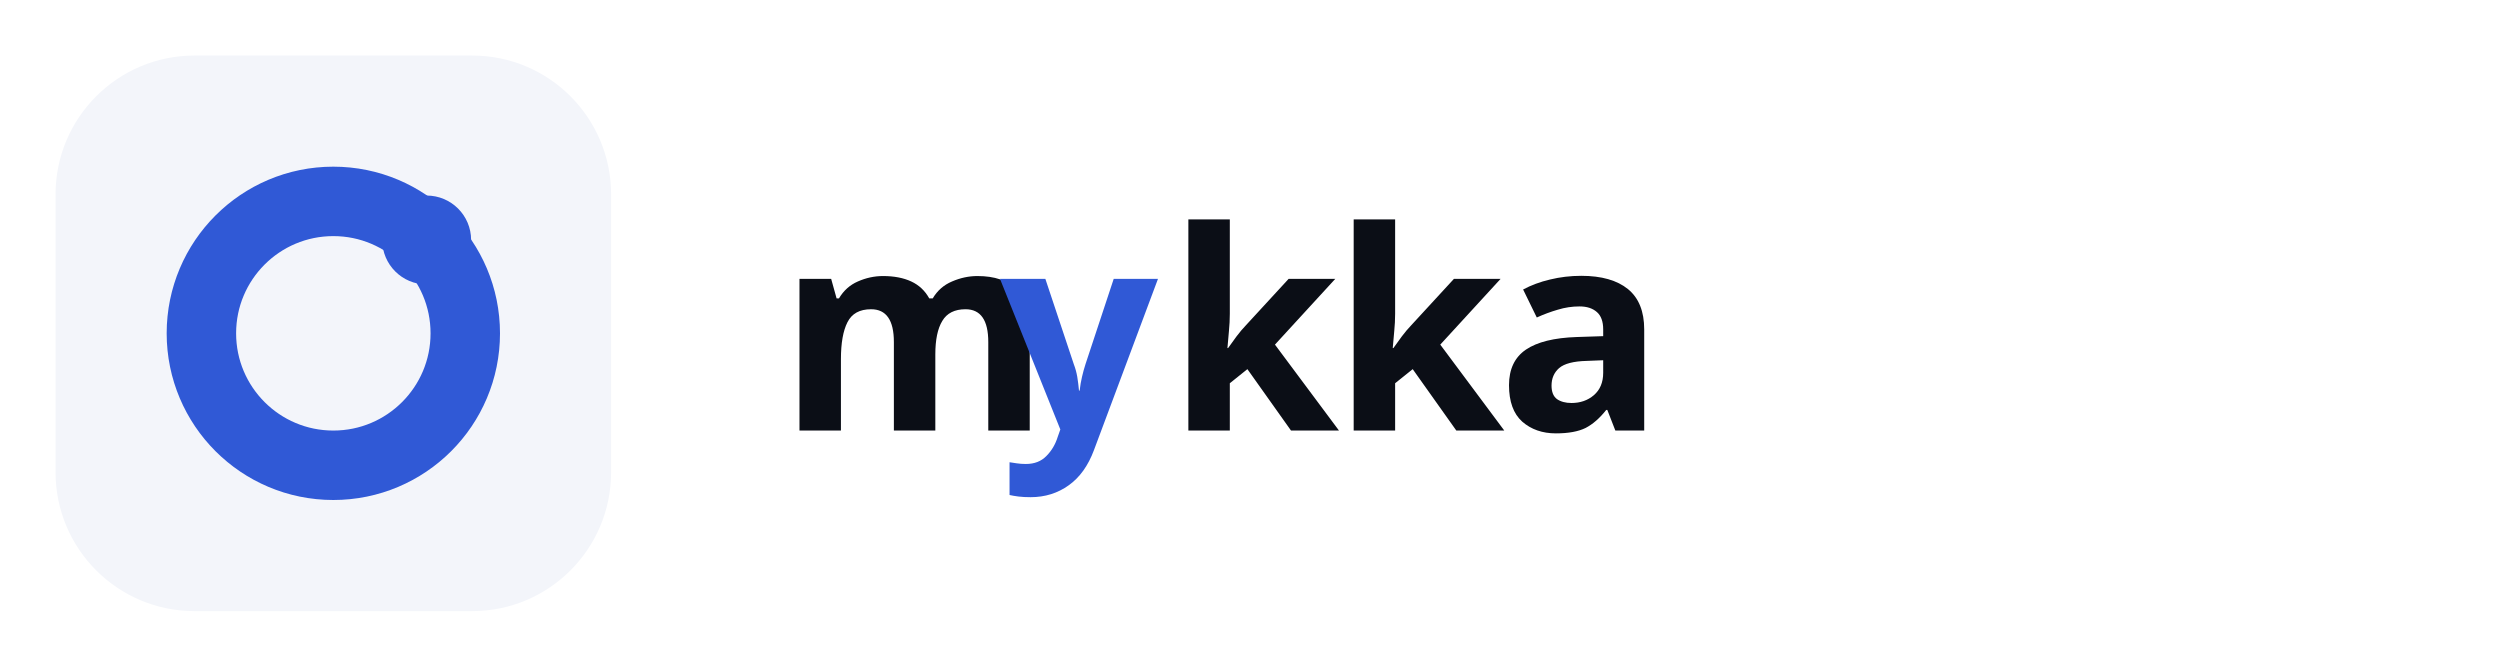
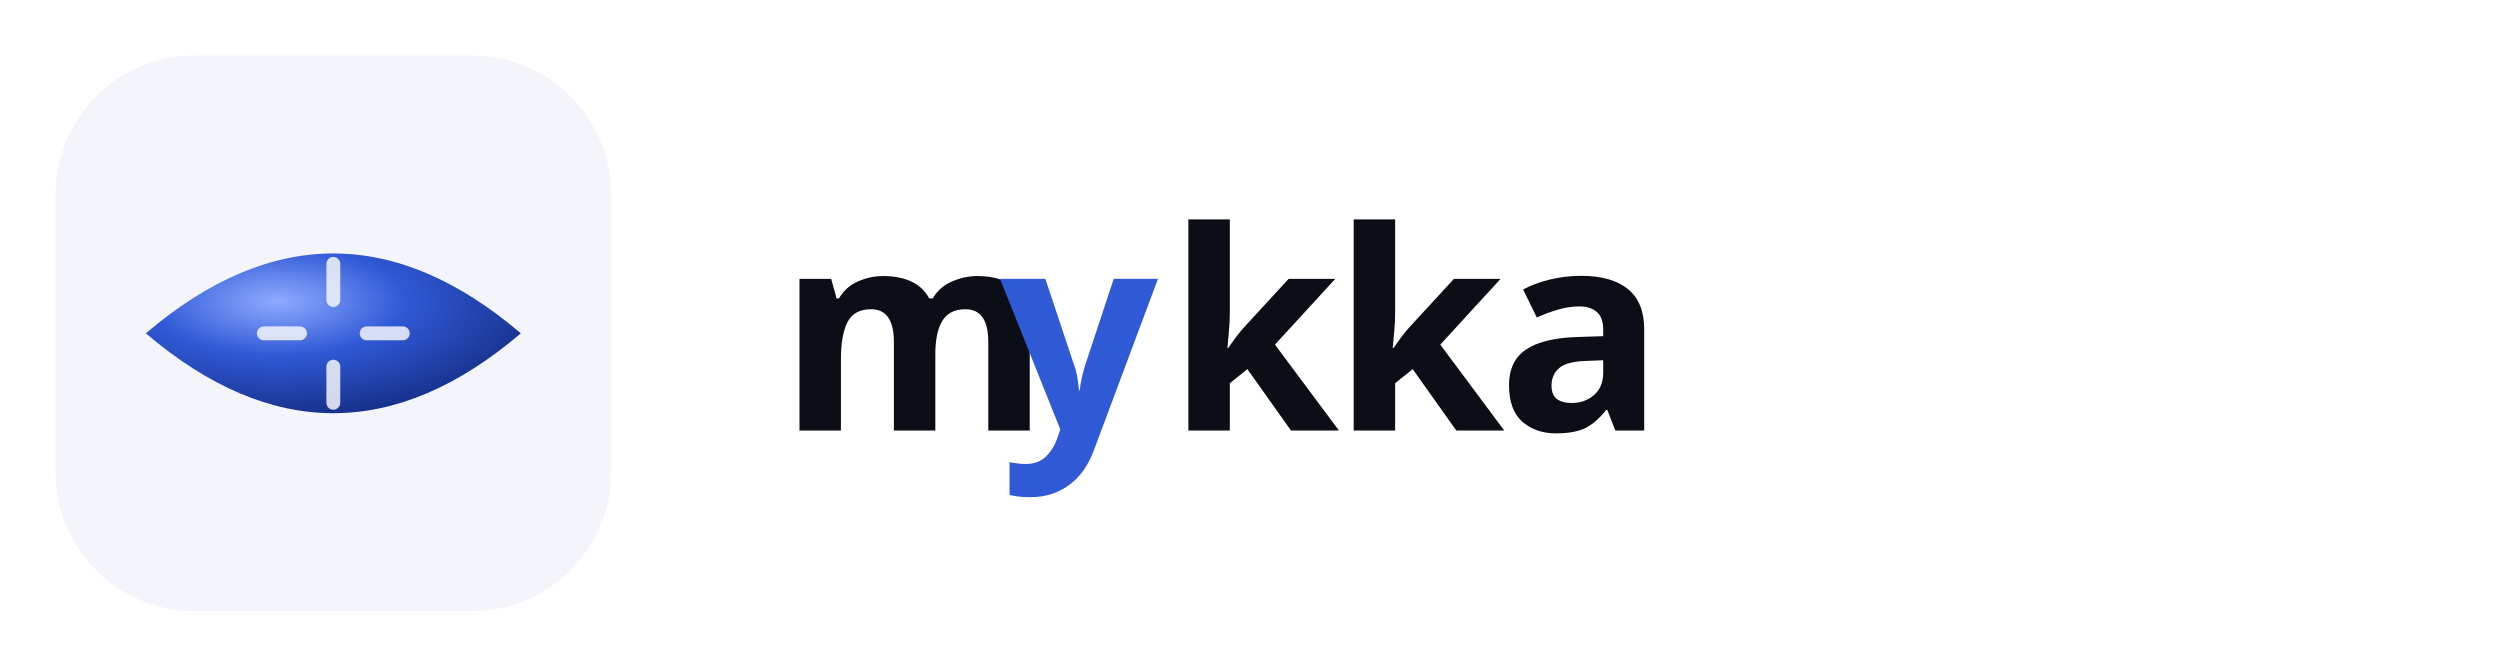
<svg xmlns="http://www.w3.org/2000/svg" viewBox="0 0 180 48" fill="none">
+   <defs>
+     <radialGradient id="mykka-orb-light" cx="35%" cy="30%" r="75%">
+       <stop offset="0%" stop-color="#8fabff" />
+       <stop offset="45%" stop-color="#3059d6" />
+       <stop offset="100%" stop-color="#152e85" />
+     </radialGradient>
+   </defs>
  <rect x="4" y="4" width="40" height="40" rx="10" fill="#f3f5fa" />
-   <circle cx="24" cy="24" r="9.5" fill="none" stroke="#3059d6" stroke-width="5" />
-   <circle cx="30.72" cy="17.28" r="3.2" fill="#3059d6" />
+   <path d="M10.5 24 Q24 12.5 37.5 24 Q24 35.5 10.5 24 Z" fill="url(#mykka-orb-light)" />
+   <g stroke="#f3f5fa" stroke-width="1" stroke-linecap="round" opacity="0.85">
+     <line x1="24" y1="19" x2="24" y2="21.6" />
+     <line x1="24" y1="26.4" x2="24" y2="29" />
+     <line x1="19" y1="24" x2="21.6" y2="24" />
+     <line x1="26.4" y1="24" x2="29" y2="24" />
+   </g>
  <text x="56" y="31" font-family="'Segoe UI',system-ui,sans-serif" font-size="20" font-weight="700" letter-spacing="-0.5" fill="#0b0e16">m</text>
  <text x="72" y="31" font-family="'Segoe UI',system-ui,sans-serif" font-size="20" font-weight="700" letter-spacing="-0.5" fill="#3059d6">y</text>
  <text x="84" y="31" font-family="'Segoe UI',system-ui,sans-serif" font-size="20" font-weight="700" letter-spacing="-0.5" fill="#0b0e16">kka</text>
</svg>
